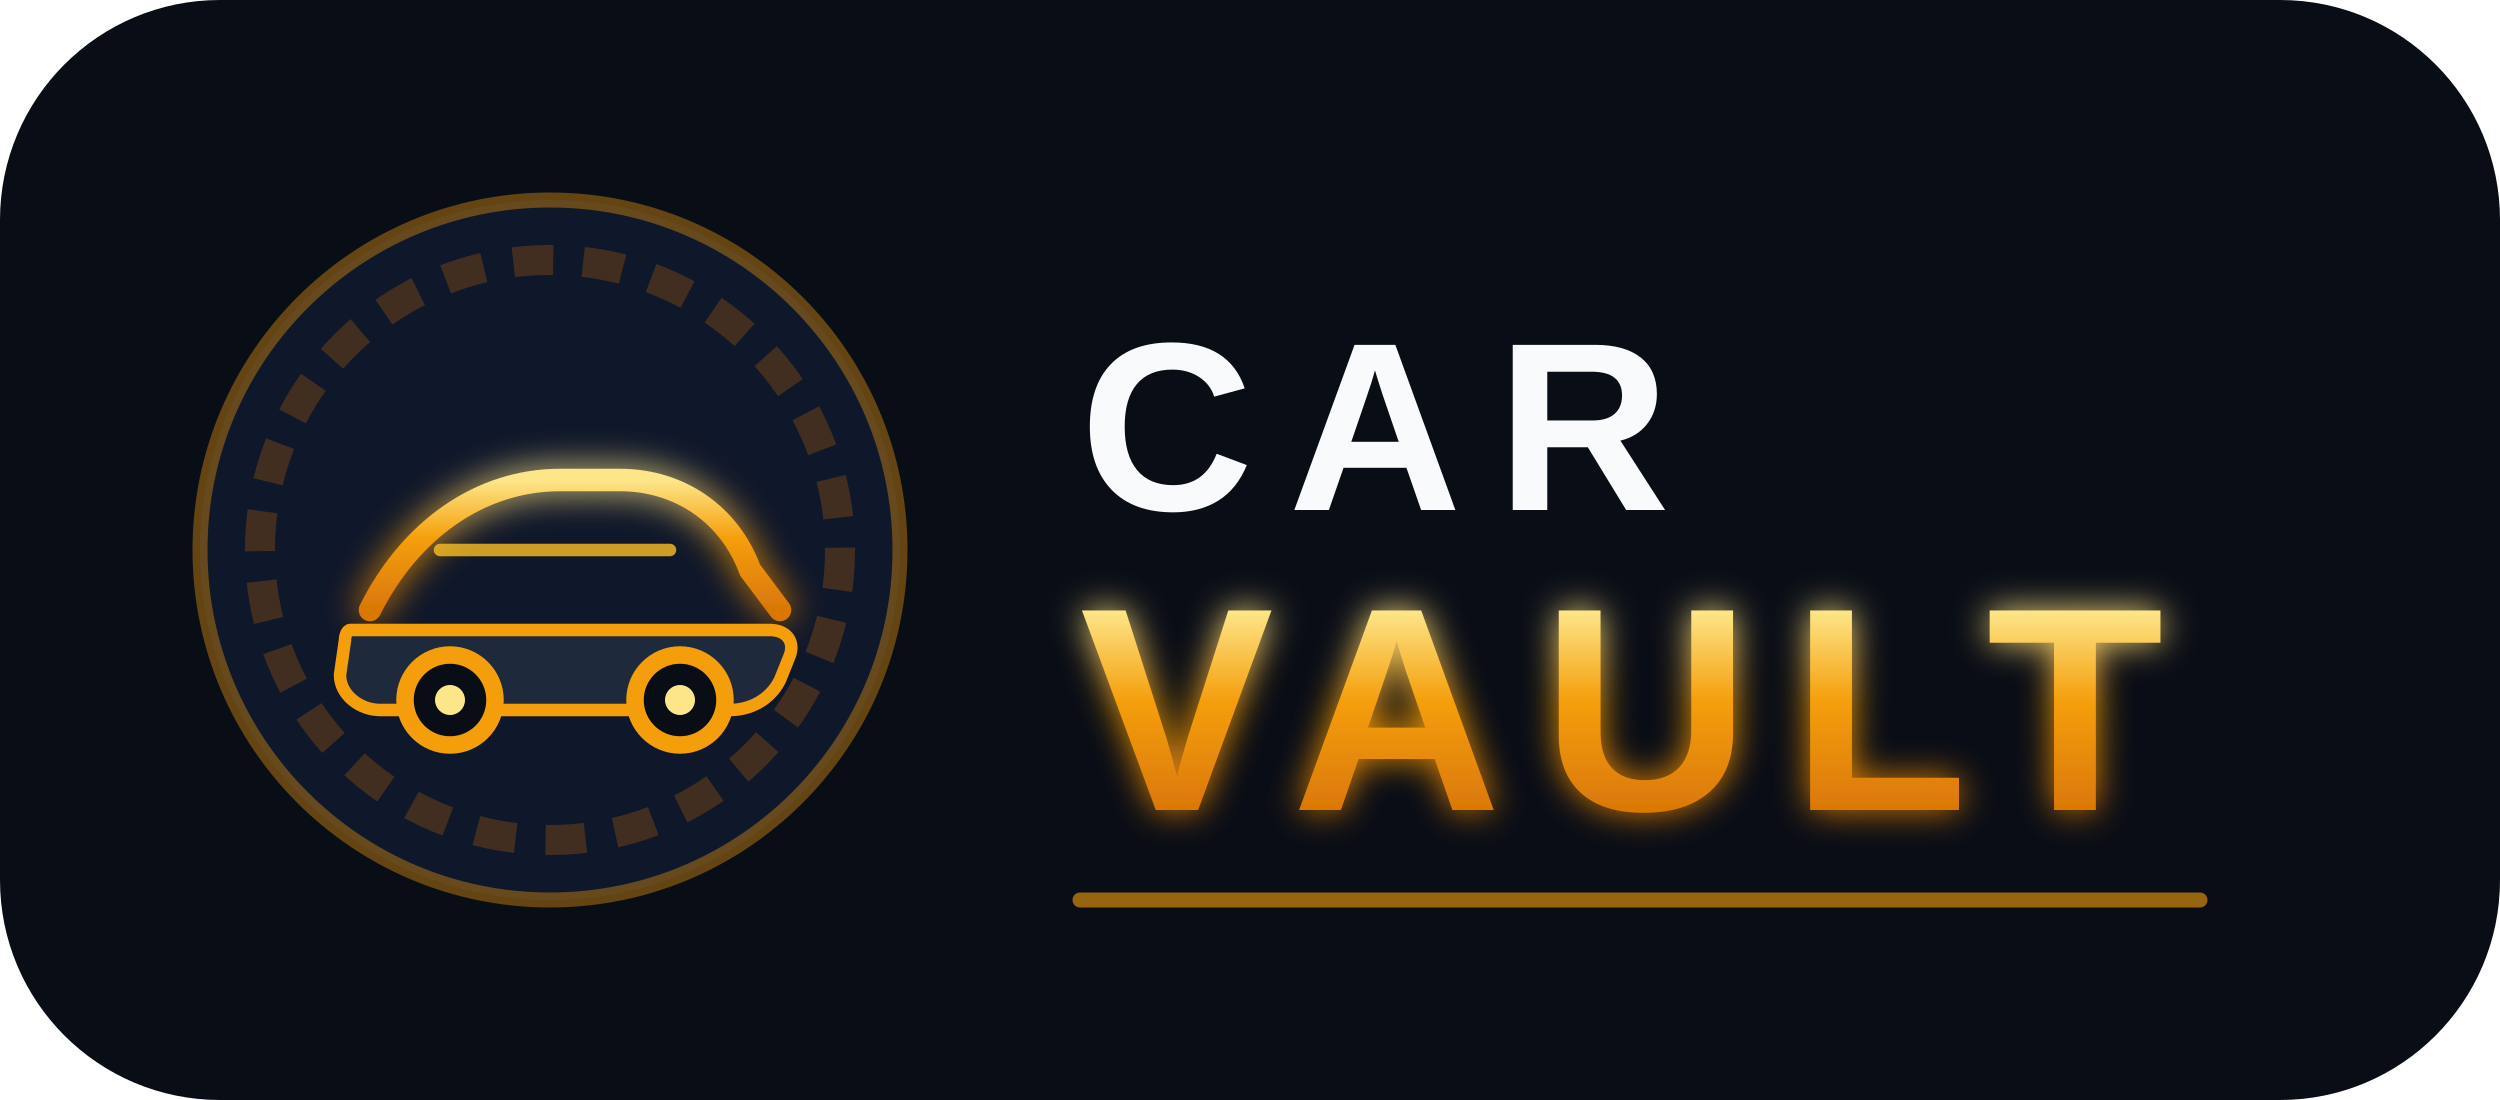
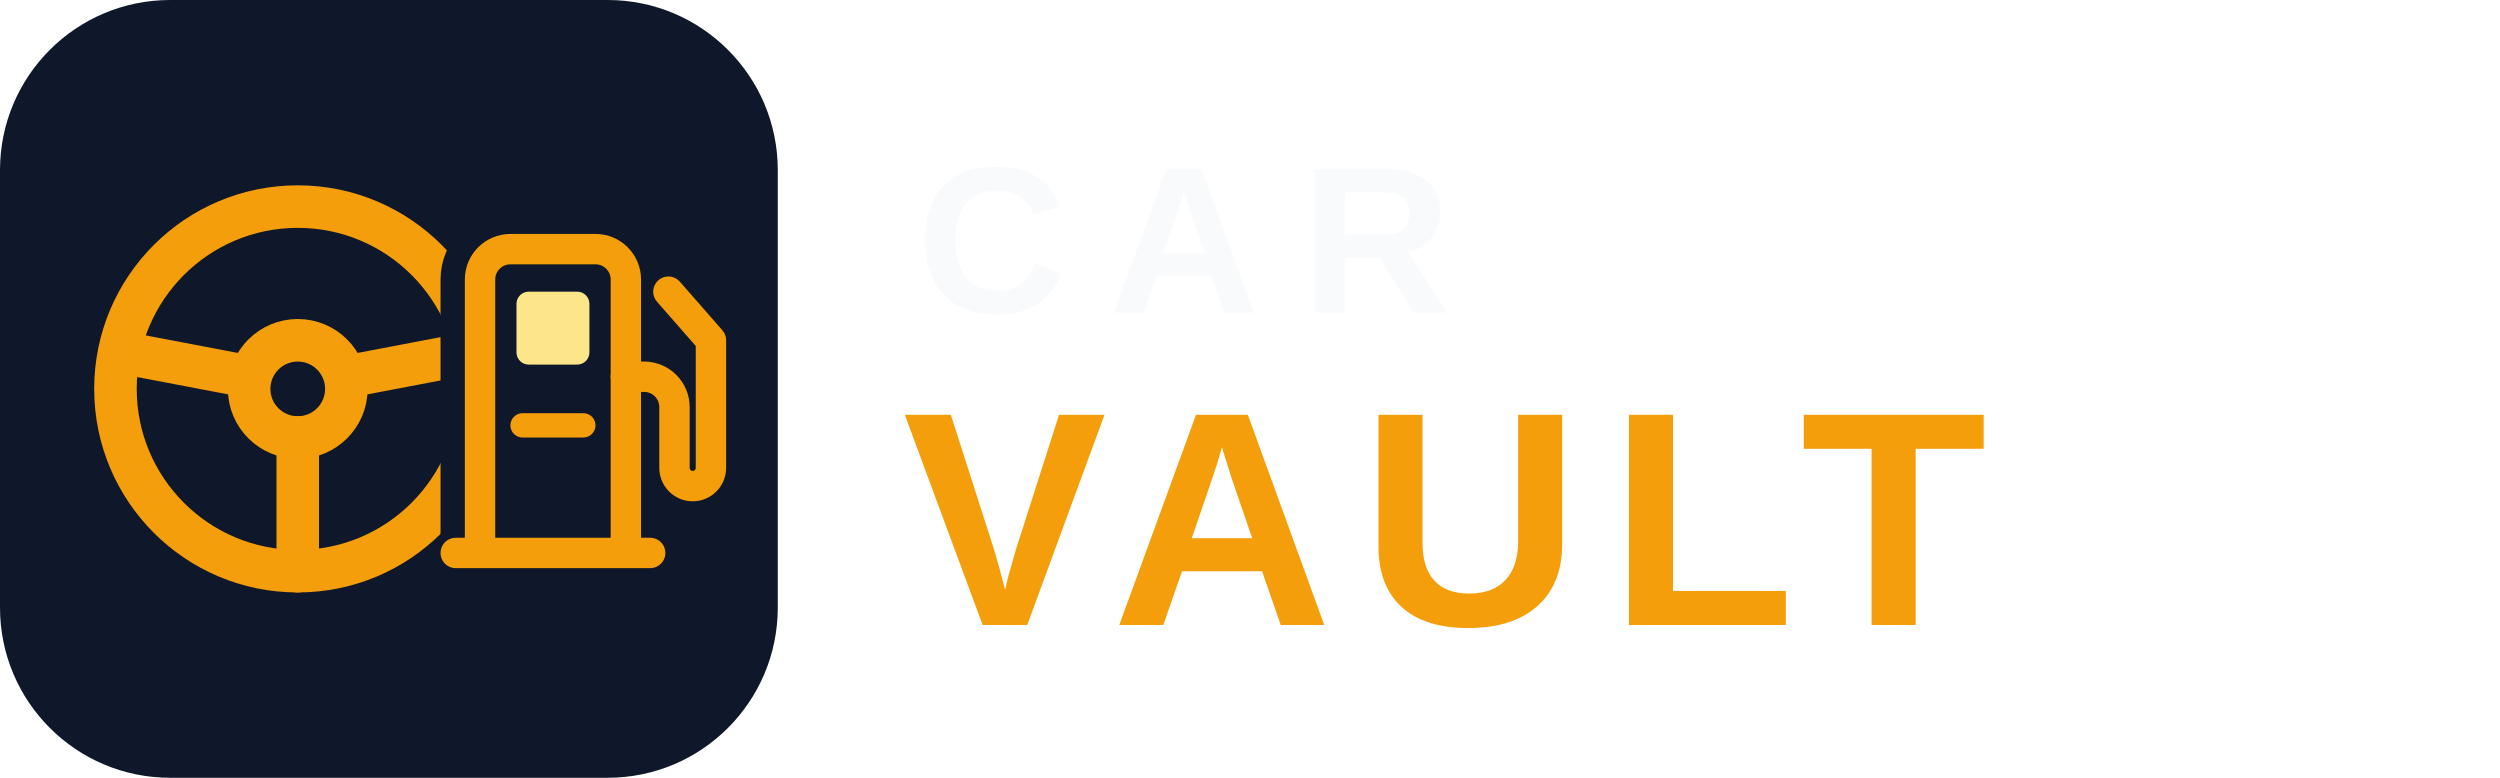
- <svg xmlns="http://www.w3.org/2000/svg" viewBox="0 0 500 220" role="img" aria-labelledby="carVaultLogoTitle">
-   <defs>
-     <linearGradient id="amberGradient" x1="0%" y1="0%" x2="0%" y2="100%">
-       <stop offset="0%" stop-color="#FDE68A" />
-       <stop offset="45%" stop-color="#F59E0B" />
-       <stop offset="100%" stop-color="#D97706" />
-     </linearGradient>
-     <linearGradient id="shieldGrad" x1="0%" y1="0%" x2="100%" y2="100%">
-       <stop offset="0%" stop-color="#1E293B" />
-       <stop offset="100%" stop-color="#0F172A" />
-     </linearGradient>
-     <filter id="softGlow" x="-20%" y="-50%" width="140%" height="200%">
-       <feGaussianBlur stdDeviation="3.5" result="coloredBlur" />
-       <feMerge>
-         <feMergeNode in="coloredBlur" />
-         <feMergeNode in="SourceGraphic" />
-       </feMerge>
-     </filter>
-   </defs>
-   <rect width="500" height="220" rx="44" fill="#090D16" />
-   <circle cx="110" cy="110" r="70" fill="#0F172A" stroke="#F59E0B" stroke-opacity="0.38" stroke-width="3" />
-   <circle cx="110" cy="110" r="58" fill="none" stroke="#D97706" stroke-opacity="0.25" stroke-width="6" stroke-dasharray="8 6" />
-   <g transform="translate(68, 70)">
-     <path d="M 6 52 C 14 36 28 26 44 26 L 56 26 C 68 26 78 33 82 44 L 88 52" fill="none" stroke="url(#amberGradient)" stroke-width="4.5" stroke-linecap="round" stroke-linejoin="round" filter="url(#softGlow)" />
-     <path d="M 2 56 L 86 56 C 89 56 91 58 90 61 L 88 66 C 86 70 82 72 78 72 L 8 72 C 4 72 0 69 0 65 L 1 58 C 1 57 1.5 56 2 56 Z" fill="#1E293B" stroke="#F59E0B" stroke-width="2.5" />
-     <path d="M 20 40 L 66 40" stroke="#FBBF24" stroke-width="2.5" stroke-linecap="round" opacity="0.8" />
-     <circle cx="22" cy="70" r="9" fill="#090D16" stroke="#F59E0B" stroke-width="3.5" />
-     <circle cx="68" cy="70" r="9" fill="#090D16" stroke="#F59E0B" stroke-width="3.5" />
-     <circle cx="22" cy="70" r="3" fill="#FDE68A" />
-     <circle cx="68" cy="70" r="3" fill="#FDE68A" />
+ <svg xmlns="http://www.w3.org/2000/svg" viewBox="0 0 360 112" role="img" aria-labelledby="title">
+   <svg x="0" y="0" width="112" height="112" viewBox="0 0 128 128">
+     <rect width="128" height="128" rx="28" fill="#0F172A" />
+     <g fill="none" stroke="#F59E0B" stroke-width="7" stroke-linecap="round" stroke-linejoin="round">
+       <circle cx="49" cy="64" r="30" />
+       <circle cx="49" cy="64" r="8" />
+       <path d="M20 58 41 62m16 0 21-4M49 72v22" />
+     </g>
+     <path d="M79 90V46a5 5 0 0 1 5-5h14a5 5 0 0 1 5 5v44" fill="#0F172A" stroke="#0F172A" stroke-width="13" />
+     <g stroke="#F59E0B" stroke-width="5" stroke-linecap="round" stroke-linejoin="round">
+       <path d="M79 90V46a5 5 0 0 1 5-5h14a5 5 0 0 1 5 5v44M75 91h32" fill="#0F172A" />
+       <path d="M103 62h3a5 5 0 0 1 5 5v10a3 3 0 0 0 6 0V56l-7-8" fill="none" />
+     </g>
+     <rect x="85" y="48" width="12" height="12" rx="2" fill="#FDE68A" />
+     <path d="M86 70h10" stroke="#F59E0B" stroke-width="4" stroke-linecap="round" />
+   </svg>
+   <g font-family="Arial, Helvetica, sans-serif" font-weight="800">
+     <text x="132" y="45" font-size="30" letter-spacing="6" fill="#F8FAFC">CAR</text>
+     <text x="130" y="90" font-size="44" letter-spacing="4" fill="#F59E0B">VAULT</text>
  </g>
-   <text x="216" y="102" font-size="48" font-weight="800" font-family="'Manrope', Arial, sans-serif" letter-spacing="7" fill="#F8FAFC">CAR</text>
-   <text x="216" y="162" font-size="58" font-weight="900" font-family="'Manrope', Arial, sans-serif" letter-spacing="8" fill="url(#amberGradient)" filter="url(#softGlow)">VAULT</text>
-   <line x1="216" y1="180" x2="440" y2="180" stroke="#F59E0B" stroke-width="3" stroke-linecap="round" stroke-opacity="0.6" />
</svg>
